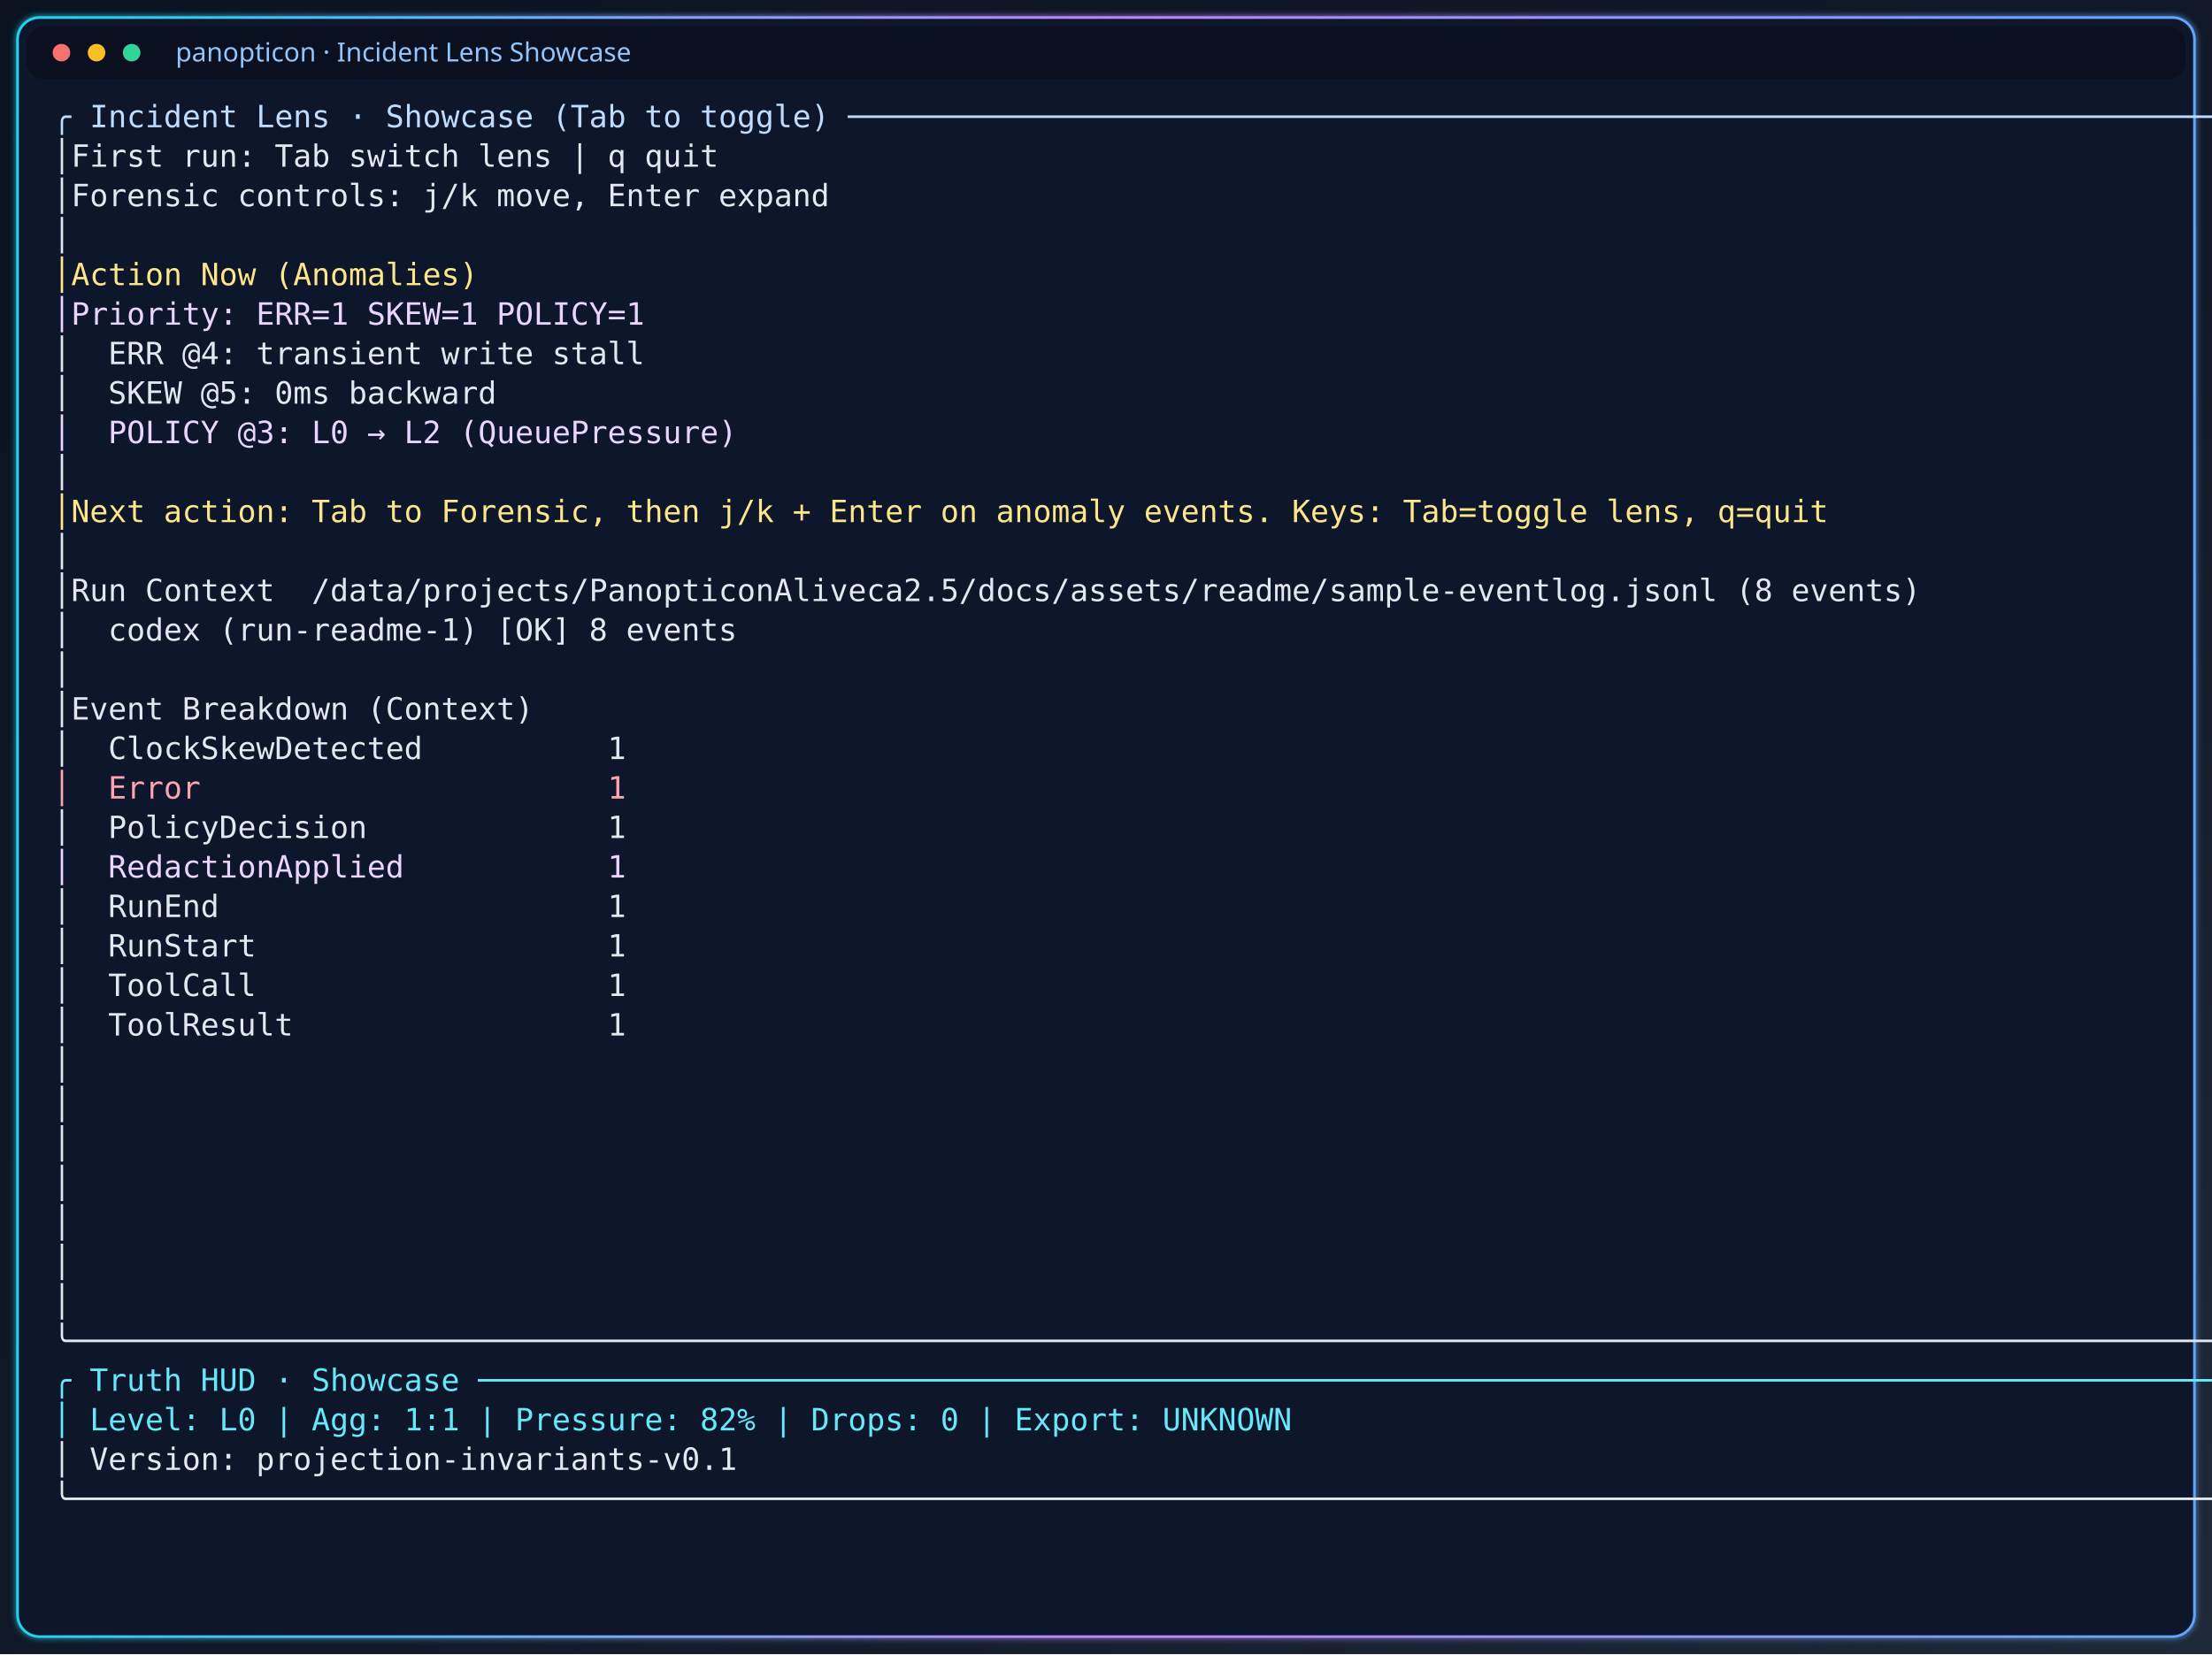
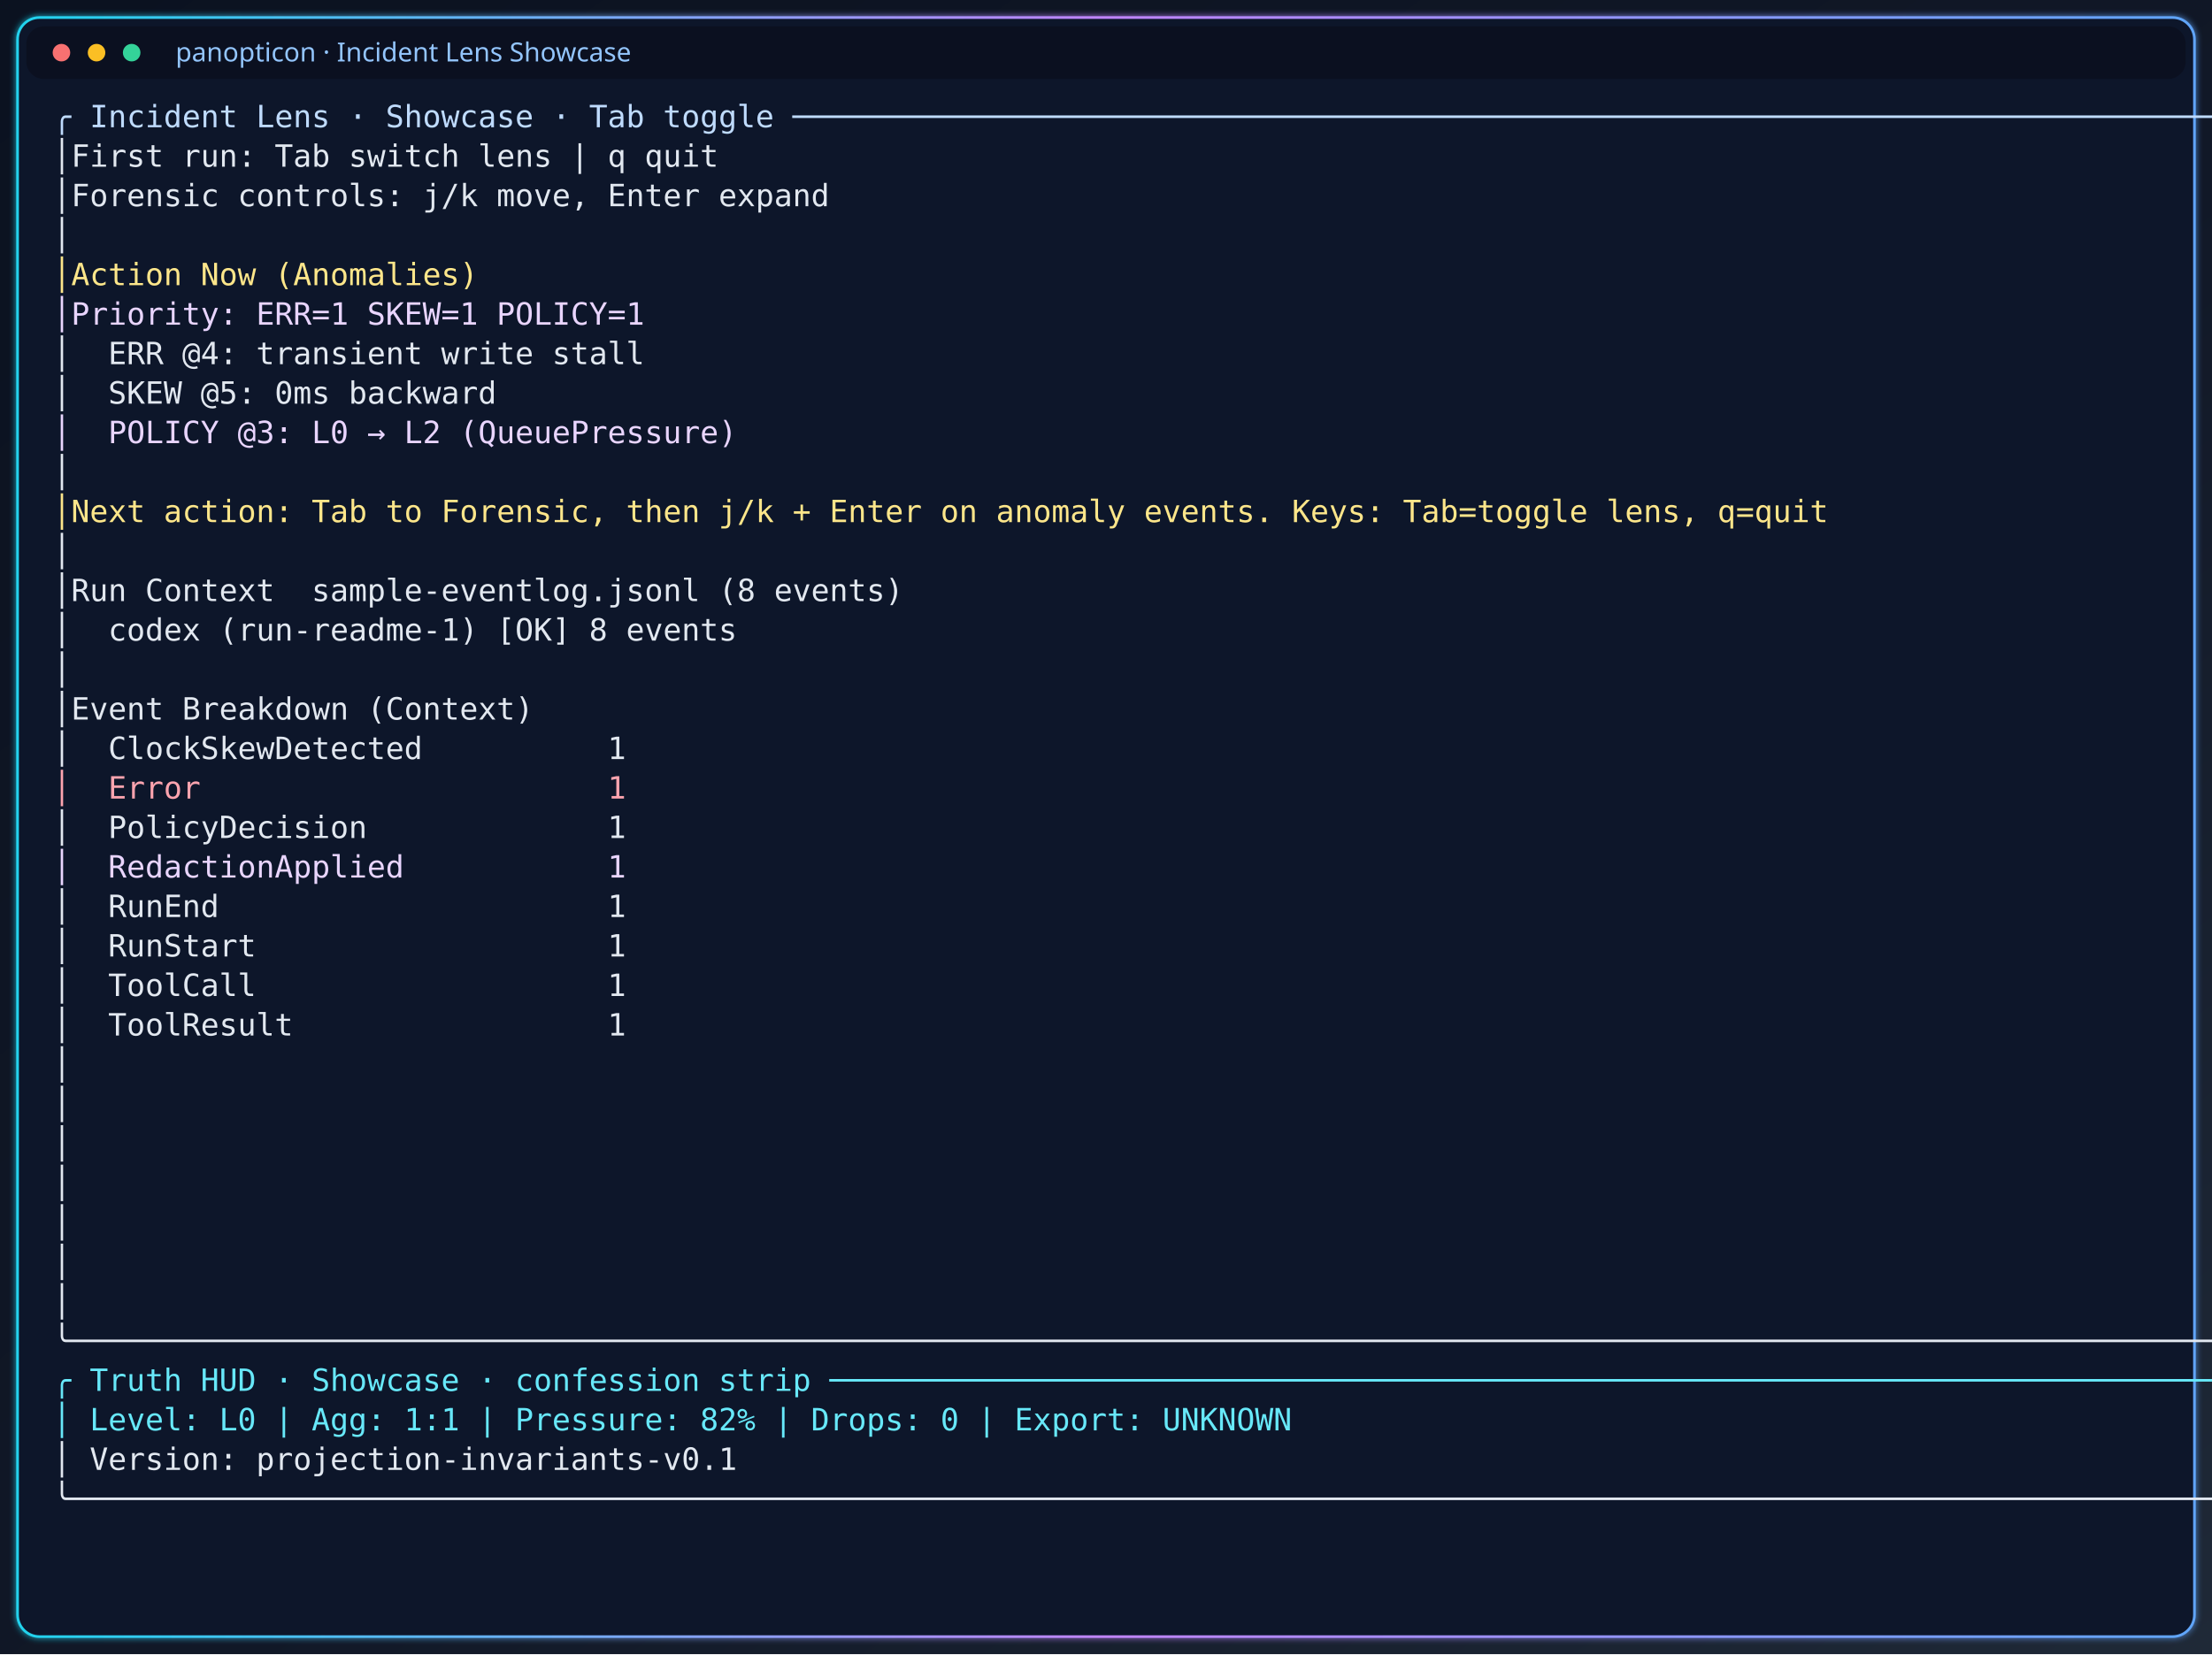
<svg xmlns="http://www.w3.org/2000/svg" width="1008" height="754" viewBox="0 0 1008 754" role="img" aria-label="Incident Lens Showcase">
  <defs>
    <linearGradient id="bg" x1="0" y1="0" x2="1" y2="1">
      <stop offset="0%" stop-color="#0b1220" />
      <stop offset="55%" stop-color="#111827" />
      <stop offset="100%" stop-color="#1f2937" />
    </linearGradient>
    <linearGradient id="frame" x1="0" y1="0" x2="1" y2="0">
      <stop offset="0%" stop-color="#22d3ee" />
      <stop offset="50%" stop-color="#c084fc" />
      <stop offset="100%" stop-color="#60a5fa" />
    </linearGradient>
    <filter id="glow" x="-50%" y="-50%" width="200%" height="200%">
      <feGaussianBlur stdDeviation="1.6" result="blur" />
      <feMerge>
        <feMergeNode in="blur" />
        <feMergeNode in="SourceGraphic" />
      </feMerge>
    </filter>
  </defs>
  <rect x="0" y="0" width="1008" height="754" fill="url(#bg)" />
  <rect x="8" y="8" width="992" height="738" fill="#0f172a" stroke="url(#frame)" filter="url(#glow)" stroke-width="1.2" rx="10" ry="10" />
  <rect x="12" y="12" width="984" height="24" fill="#0b1020" rx="8" ry="8" />
  <circle cx="28" cy="24" r="4" fill="#f87171" />
  <circle cx="44" cy="24" r="4" fill="#fbbf24" />
  <circle cx="60" cy="24" r="4" fill="#34d399" />
  <text x="80" y="28" fill="#93c5fd" font-size="12" font-family="ui-sans-serif, system-ui, sans-serif">panopticon · Incident Lens Showcase</text>
  <g font-family="ui-monospace, SFMono-Regular, Menlo, Consolas, monospace" font-size="14">
-     <text x="24" y="58" fill="#bfdbfe" xml:space="preserve">╭ Incident Lens · Showcase (Tab to toggle) ────────────────────────────────────────────────────────────────────────────╮</text>
+     <text x="24" y="58" fill="#bfdbfe" xml:space="preserve">╭ Incident Lens · Showcase · Tab toggle ───────────────────────────────────────────────────────────────────────────────╮</text>
    <text x="24" y="76" fill="#e2e8f0" xml:space="preserve">│First run: Tab switch lens | q quit                                                                                   │</text>
    <text x="24" y="94" fill="#e2e8f0" xml:space="preserve">│Forensic controls: j/k move, Enter expand                                                                             │</text>
    <text x="24" y="112" fill="#e2e8f0" xml:space="preserve">│                                                                                                                      │</text>
    <text x="24" y="130" fill="#fde68a" xml:space="preserve">│Action Now (Anomalies)                                                                                                │</text>
    <text x="24" y="148" fill="#e9d5ff" xml:space="preserve">│Priority: ERR=1 SKEW=1 POLICY=1                                                                                       │</text>
    <text x="24" y="166" fill="#e2e8f0" xml:space="preserve">│  ERR @4: transient write stall                                                                                       │</text>
    <text x="24" y="184" fill="#e2e8f0" xml:space="preserve">│  SKEW @5: 0ms backward                                                                                               │</text>
    <text x="24" y="202" fill="#e9d5ff" xml:space="preserve">│  POLICY @3: L0 → L2 (QueuePressure)                                                                                  │</text>
    <text x="24" y="220" fill="#e2e8f0" xml:space="preserve">│                                                                                                                      │</text>
    <text x="24" y="238" fill="#fde68a" xml:space="preserve">│Next action: Tab to Forensic, then j/k + Enter on anomaly events. Keys: Tab=toggle lens, q=quit                       │</text>
    <text x="24" y="256" fill="#e2e8f0" xml:space="preserve">│                                                                                                                      │</text>
-     <text x="24" y="274" fill="#e2e8f0" xml:space="preserve">│Run Context  /data/projects/PanopticonAliveca2.5/docs/assets/readme/sample-eventlog.jsonl (8 events)                  │</text>
+     <text x="24" y="274" fill="#e2e8f0" xml:space="preserve">│Run Context  sample-eventlog.jsonl (8 events)                                                                         │</text>
    <text x="24" y="292" fill="#e2e8f0" xml:space="preserve">│  codex (run-readme-1) [OK] 8 events                                                                                  │</text>
    <text x="24" y="310" fill="#e2e8f0" xml:space="preserve">│                                                                                                                      │</text>
    <text x="24" y="328" fill="#e2e8f0" xml:space="preserve">│Event Breakdown (Context)                                                                                             │</text>
    <text x="24" y="346" fill="#e2e8f0" xml:space="preserve">│  ClockSkewDetected          1                                                                                        │</text>
    <text x="24" y="364" fill="#fda4af" xml:space="preserve">│  Error                      1                                                                                        │</text>
    <text x="24" y="382" fill="#e2e8f0" xml:space="preserve">│  PolicyDecision             1                                                                                        │</text>
    <text x="24" y="400" fill="#e9d5ff" xml:space="preserve">│  RedactionApplied           1                                                                                        │</text>
    <text x="24" y="418" fill="#e2e8f0" xml:space="preserve">│  RunEnd                     1                                                                                        │</text>
    <text x="24" y="436" fill="#e2e8f0" xml:space="preserve">│  RunStart                   1                                                                                        │</text>
    <text x="24" y="454" fill="#e2e8f0" xml:space="preserve">│  ToolCall                   1                                                                                        │</text>
    <text x="24" y="472" fill="#e2e8f0" xml:space="preserve">│  ToolResult                 1                                                                                        │</text>
    <text x="24" y="490" fill="#e2e8f0" xml:space="preserve">│                                                                                                                      │</text>
    <text x="24" y="508" fill="#e2e8f0" xml:space="preserve">│                                                                                                                      │</text>
    <text x="24" y="526" fill="#e2e8f0" xml:space="preserve">│                                                                                                                      │</text>
    <text x="24" y="544" fill="#e2e8f0" xml:space="preserve">│                                                                                                                      │</text>
    <text x="24" y="562" fill="#e2e8f0" xml:space="preserve">│                                                                                                                      │</text>
    <text x="24" y="580" fill="#e2e8f0" xml:space="preserve">│                                                                                                                      │</text>
    <text x="24" y="598" fill="#e2e8f0" xml:space="preserve">│                                                                                                                      │</text>
    <text x="24" y="616" fill="#e2e8f0" xml:space="preserve">╰──────────────────────────────────────────────────────────────────────────────────────────────────────────────────────╯</text>
-     <text x="24" y="634" fill="#67e8f9" xml:space="preserve">╭ Truth HUD · Showcase ────────────────────────────────────────────────────────────────────────────────────────────────╮</text>
+     <text x="24" y="634" fill="#67e8f9" xml:space="preserve">╭ Truth HUD · Showcase · confession strip ─────────────────────────────────────────────────────────────────────────────╮</text>
    <text x="24" y="652" fill="#67e8f9" xml:space="preserve">│ Level: L0 | Agg: 1:1 | Pressure: 82% | Drops: 0 | Export: UNKNOWN                                                    │</text>
    <text x="24" y="670" fill="#e2e8f0" xml:space="preserve">│ Version: projection-invariants-v0.1                                                                                  │</text>
    <text x="24" y="688" fill="#e2e8f0" xml:space="preserve">╰──────────────────────────────────────────────────────────────────────────────────────────────────────────────────────╯</text>
  </g>
</svg>
